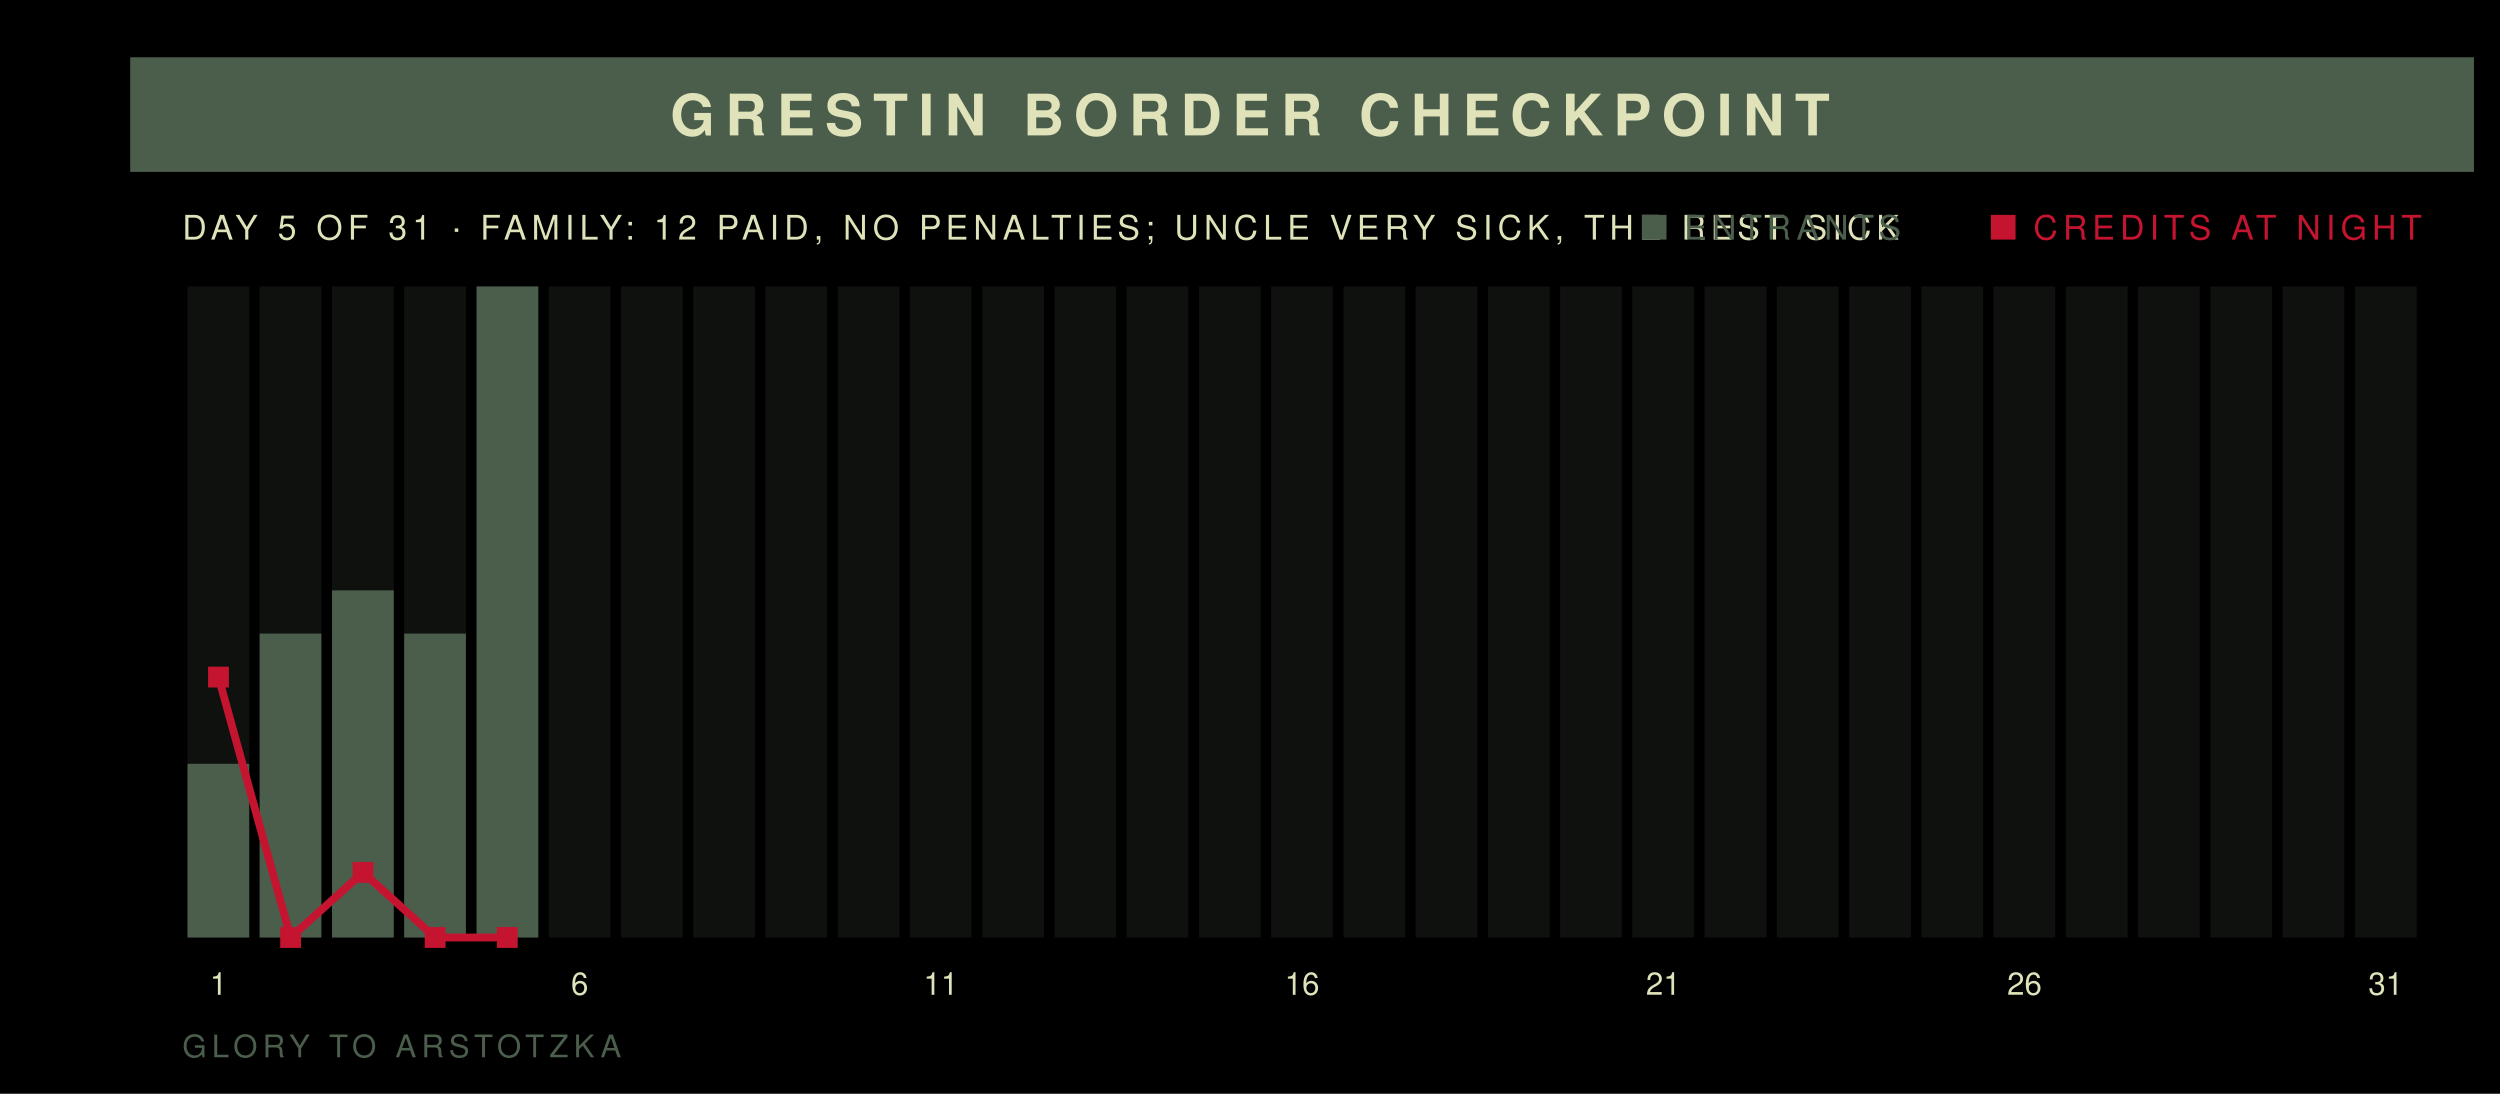
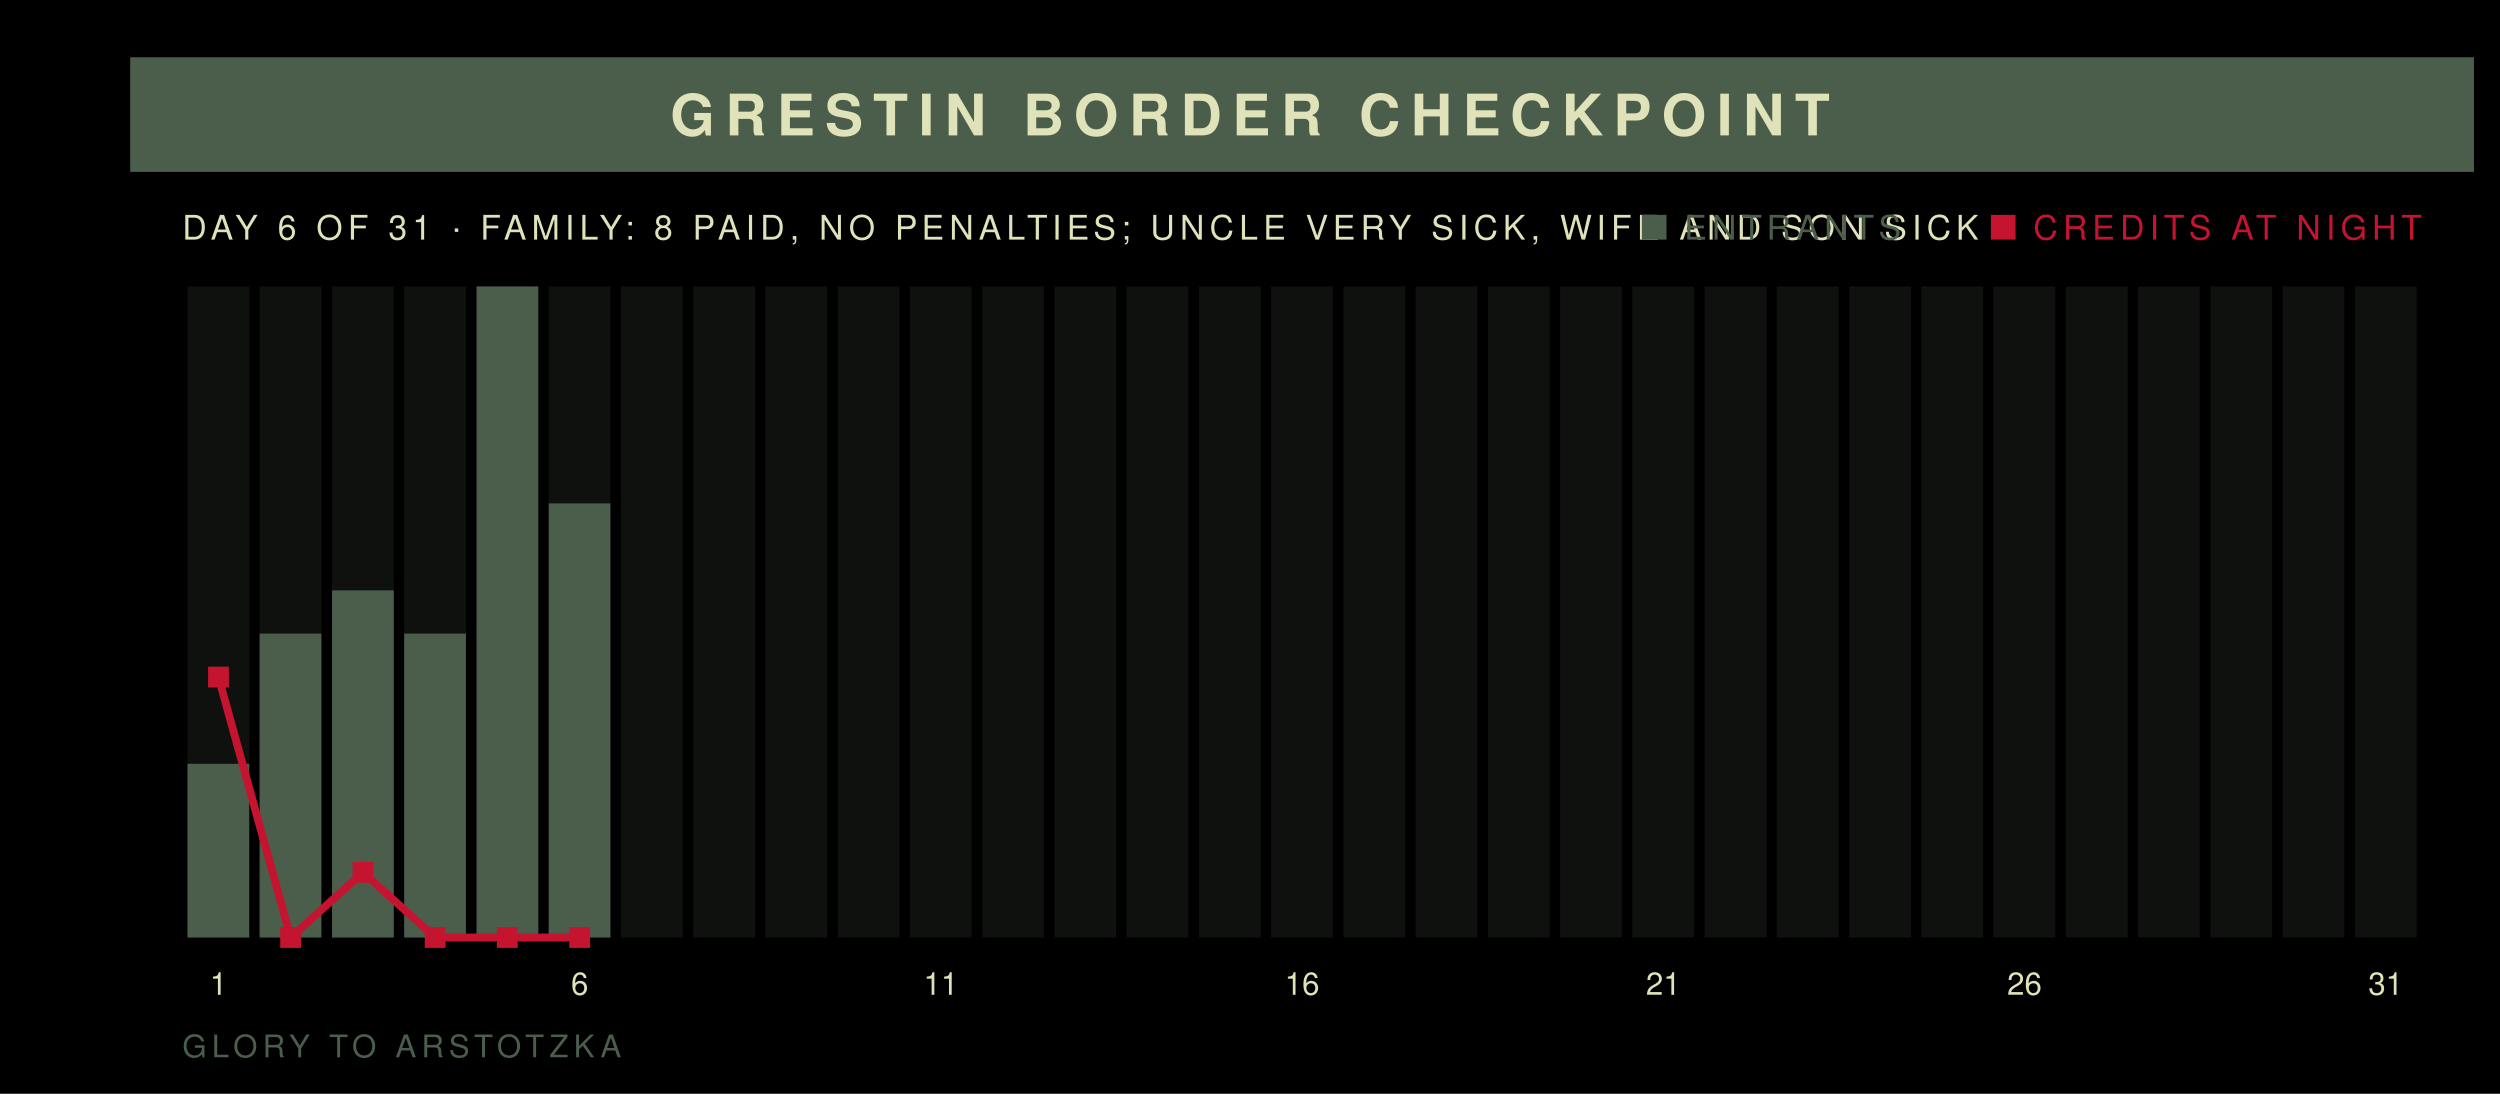
<svg xmlns="http://www.w3.org/2000/svg" width="960" height="420" viewBox="0 0 960 420" font-family="-apple-system, Helvetica, sans-serif">
  <rect width="960" height="420" fill="#000000" />
  <rect x="50" y="22" width="900" height="44" fill="#4b5e4c" />
  <text x="480.0" y="52" fill="#e0e3b9" font-size="22" font-weight="800" text-anchor="middle" letter-spacing="4">GRESTIN BORDER CHECKPOINT</text>
-   <text x="70" y="92" fill="#e0e3b9" font-size="13" letter-spacing="2">DAY 5 OF 31  ·  FAMILY: 12 PAID, NO PENALTIES; UNCLE VERY SICK, THE REST SICK</text>
+   <text x="70" y="92" fill="#e0e3b9" font-size="13" letter-spacing="2">DAY 6 OF 31  ·  FAMILY: 8 PAID, NO PENALTIES; UNCLE VERY SICK, WIFE AND SON SICK</text>
  <text x="930" y="92" fill="#c41430" font-size="13" text-anchor="end" letter-spacing="2">■ CREDITS AT NIGHT</text>
  <text x="730" y="92" fill="#4b5e4c" font-size="13" text-anchor="end" letter-spacing="2">■ ENTRANTS</text>
  <rect x="72.0" y="110" width="23.7" height="250" fill="#293229" opacity="0.35" />
  <text x="83.9" y="382" fill="#e0e3b9" font-size="12" text-anchor="middle">1</text>
  <rect x="99.7" y="110" width="23.7" height="250" fill="#293229" opacity="0.35" />
  <rect x="127.5" y="110" width="23.7" height="250" fill="#293229" opacity="0.35" />
  <rect x="155.2" y="110" width="23.7" height="250" fill="#293229" opacity="0.35" />
  <rect x="183.0" y="110" width="23.7" height="250" fill="#293229" opacity="0.35" />
  <rect x="210.7" y="110" width="23.7" height="250" fill="#293229" opacity="0.35" />
  <text x="222.6" y="382" fill="#e0e3b9" font-size="12" text-anchor="middle">6</text>
  <rect x="238.5" y="110" width="23.7" height="250" fill="#293229" opacity="0.35" />
  <rect x="266.2" y="110" width="23.7" height="250" fill="#293229" opacity="0.35" />
  <rect x="293.9" y="110" width="23.7" height="250" fill="#293229" opacity="0.35" />
  <rect x="321.7" y="110" width="23.7" height="250" fill="#293229" opacity="0.35" />
  <rect x="349.4" y="110" width="23.7" height="250" fill="#293229" opacity="0.35" />
  <text x="361.3" y="382" fill="#e0e3b9" font-size="12" text-anchor="middle">11</text>
  <rect x="377.2" y="110" width="23.7" height="250" fill="#293229" opacity="0.35" />
  <rect x="404.9" y="110" width="23.7" height="250" fill="#293229" opacity="0.35" />
  <rect x="432.6" y="110" width="23.7" height="250" fill="#293229" opacity="0.35" />
  <rect x="460.4" y="110" width="23.7" height="250" fill="#293229" opacity="0.35" />
  <rect x="488.1" y="110" width="23.7" height="250" fill="#293229" opacity="0.35" />
  <text x="500.0" y="382" fill="#e0e3b9" font-size="12" text-anchor="middle">16</text>
  <rect x="515.9" y="110" width="23.7" height="250" fill="#293229" opacity="0.35" />
  <rect x="543.6" y="110" width="23.7" height="250" fill="#293229" opacity="0.35" />
  <rect x="571.4" y="110" width="23.7" height="250" fill="#293229" opacity="0.35" />
  <rect x="599.1" y="110" width="23.7" height="250" fill="#293229" opacity="0.35" />
  <rect x="626.8" y="110" width="23.7" height="250" fill="#293229" opacity="0.35" />
  <text x="638.7" y="382" fill="#e0e3b9" font-size="12" text-anchor="middle">21</text>
  <rect x="654.6" y="110" width="23.7" height="250" fill="#293229" opacity="0.35" />
  <rect x="682.3" y="110" width="23.7" height="250" fill="#293229" opacity="0.35" />
  <rect x="710.1" y="110" width="23.7" height="250" fill="#293229" opacity="0.35" />
  <rect x="737.8" y="110" width="23.7" height="250" fill="#293229" opacity="0.35" />
  <rect x="765.5" y="110" width="23.7" height="250" fill="#293229" opacity="0.35" />
  <text x="777.4" y="382" fill="#e0e3b9" font-size="12" text-anchor="middle">26</text>
  <rect x="793.3" y="110" width="23.7" height="250" fill="#293229" opacity="0.35" />
  <rect x="821.0" y="110" width="23.7" height="250" fill="#293229" opacity="0.35" />
  <rect x="848.8" y="110" width="23.7" height="250" fill="#293229" opacity="0.35" />
  <rect x="876.5" y="110" width="23.7" height="250" fill="#293229" opacity="0.35" />
  <rect x="904.3" y="110" width="23.7" height="250" fill="#293229" opacity="0.35" />
  <text x="916.1" y="382" fill="#e0e3b9" font-size="12" text-anchor="middle">31</text>
  <rect x="72.0" y="293.3" width="23.7" height="66.7" fill="#4b5e4c" />
  <rect x="99.7" y="243.3" width="23.7" height="116.7" fill="#4b5e4c" />
  <rect x="127.5" y="226.7" width="23.7" height="133.3" fill="#4b5e4c" />
  <rect x="155.2" y="243.3" width="23.7" height="116.7" fill="#4b5e4c" />
  <rect x="183.0" y="110.0" width="23.7" height="250.0" fill="#4b5e4c" />
-   <polyline points="83.9,260.0 111.6,360.0 139.4,335.0 167.1,360.0 194.8,360.0" fill="none" stroke="#c41430" stroke-width="3" />
+   <rect x="210.7" y="193.3" width="23.7" height="166.7" fill="#4b5e4c" />
+   <polyline points="83.9,260.0 111.6,360.0 139.4,335.0 167.1,360.0 194.8,360.0 222.6,360.0" fill="none" stroke="#c41430" stroke-width="3" />
  <rect x="79.9" y="256.0" width="8" height="8" fill="#c41430" />
  <rect x="107.6" y="356.0" width="8" height="8" fill="#c41430" />
  <rect x="135.4" y="331.0" width="8" height="8" fill="#c41430" />
  <rect x="163.1" y="356.0" width="8" height="8" fill="#c41430" />
  <rect x="190.8" y="356.0" width="8" height="8" fill="#c41430" />
+   <rect x="218.6" y="356.0" width="8" height="8" fill="#c41430" />
  <text x="70" y="406" fill="#4b5e4c" font-size="12" letter-spacing="2">GLORY TO ARSTOTZKA</text>
</svg>
